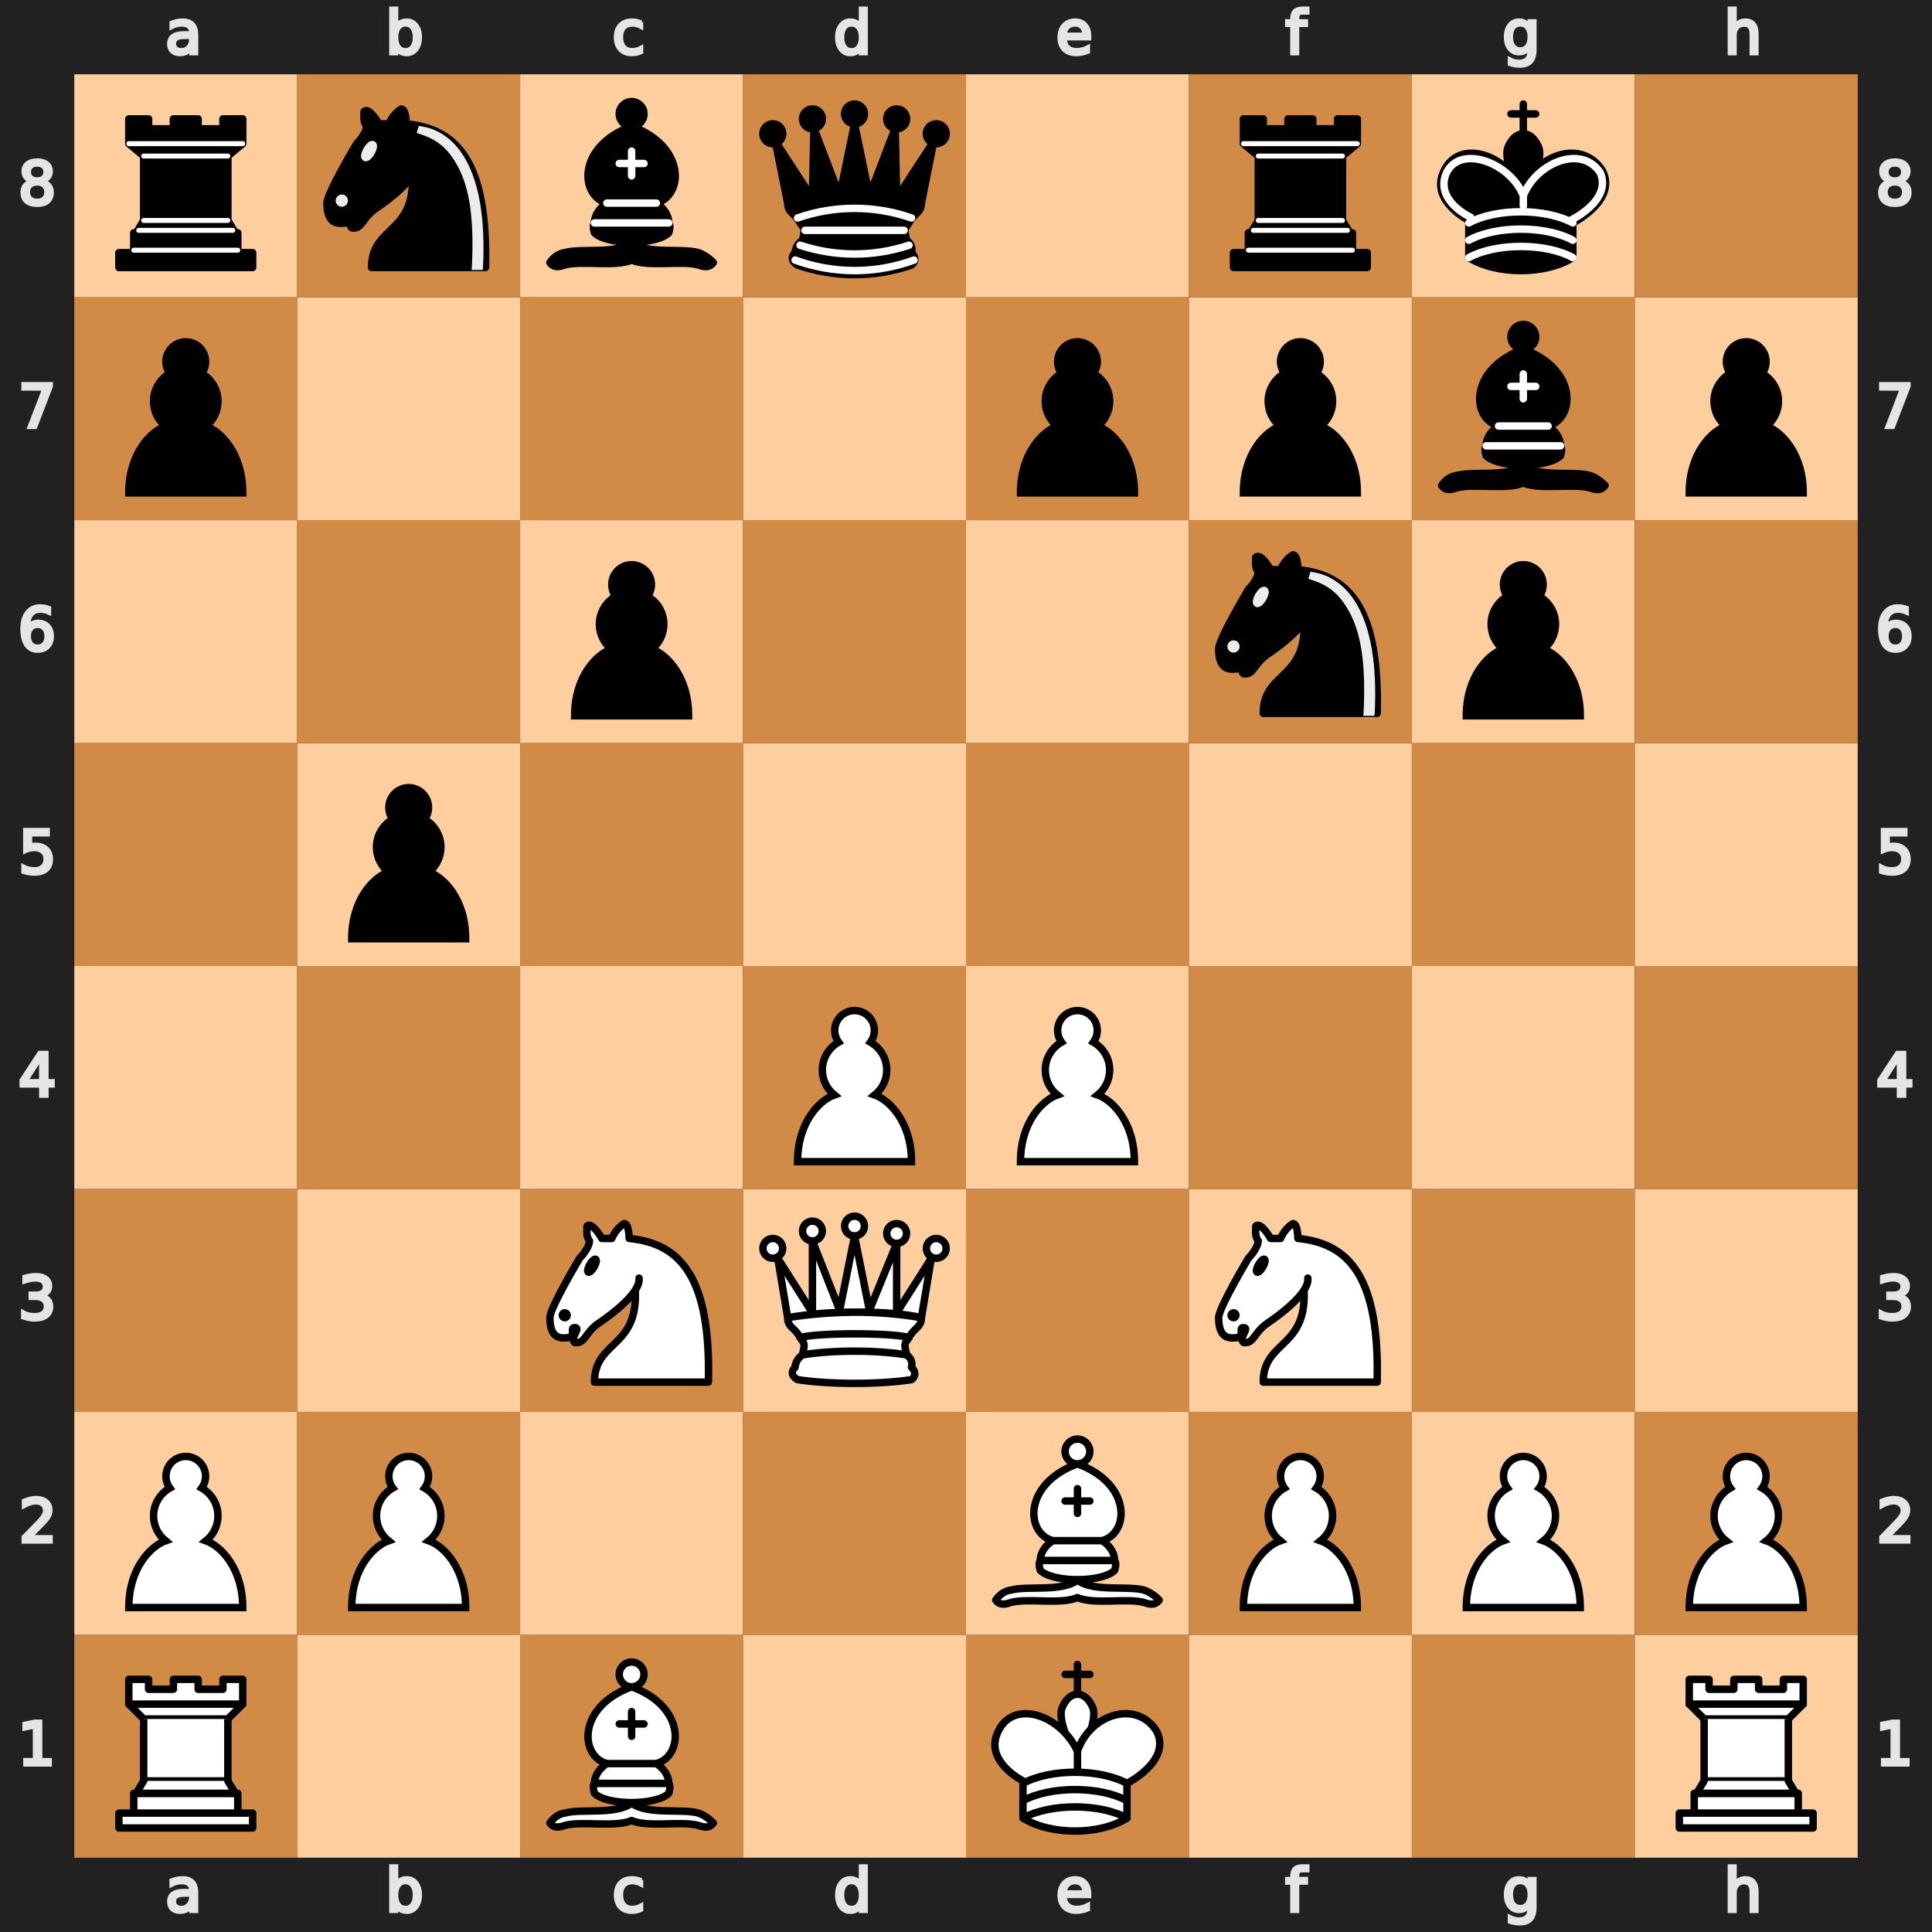
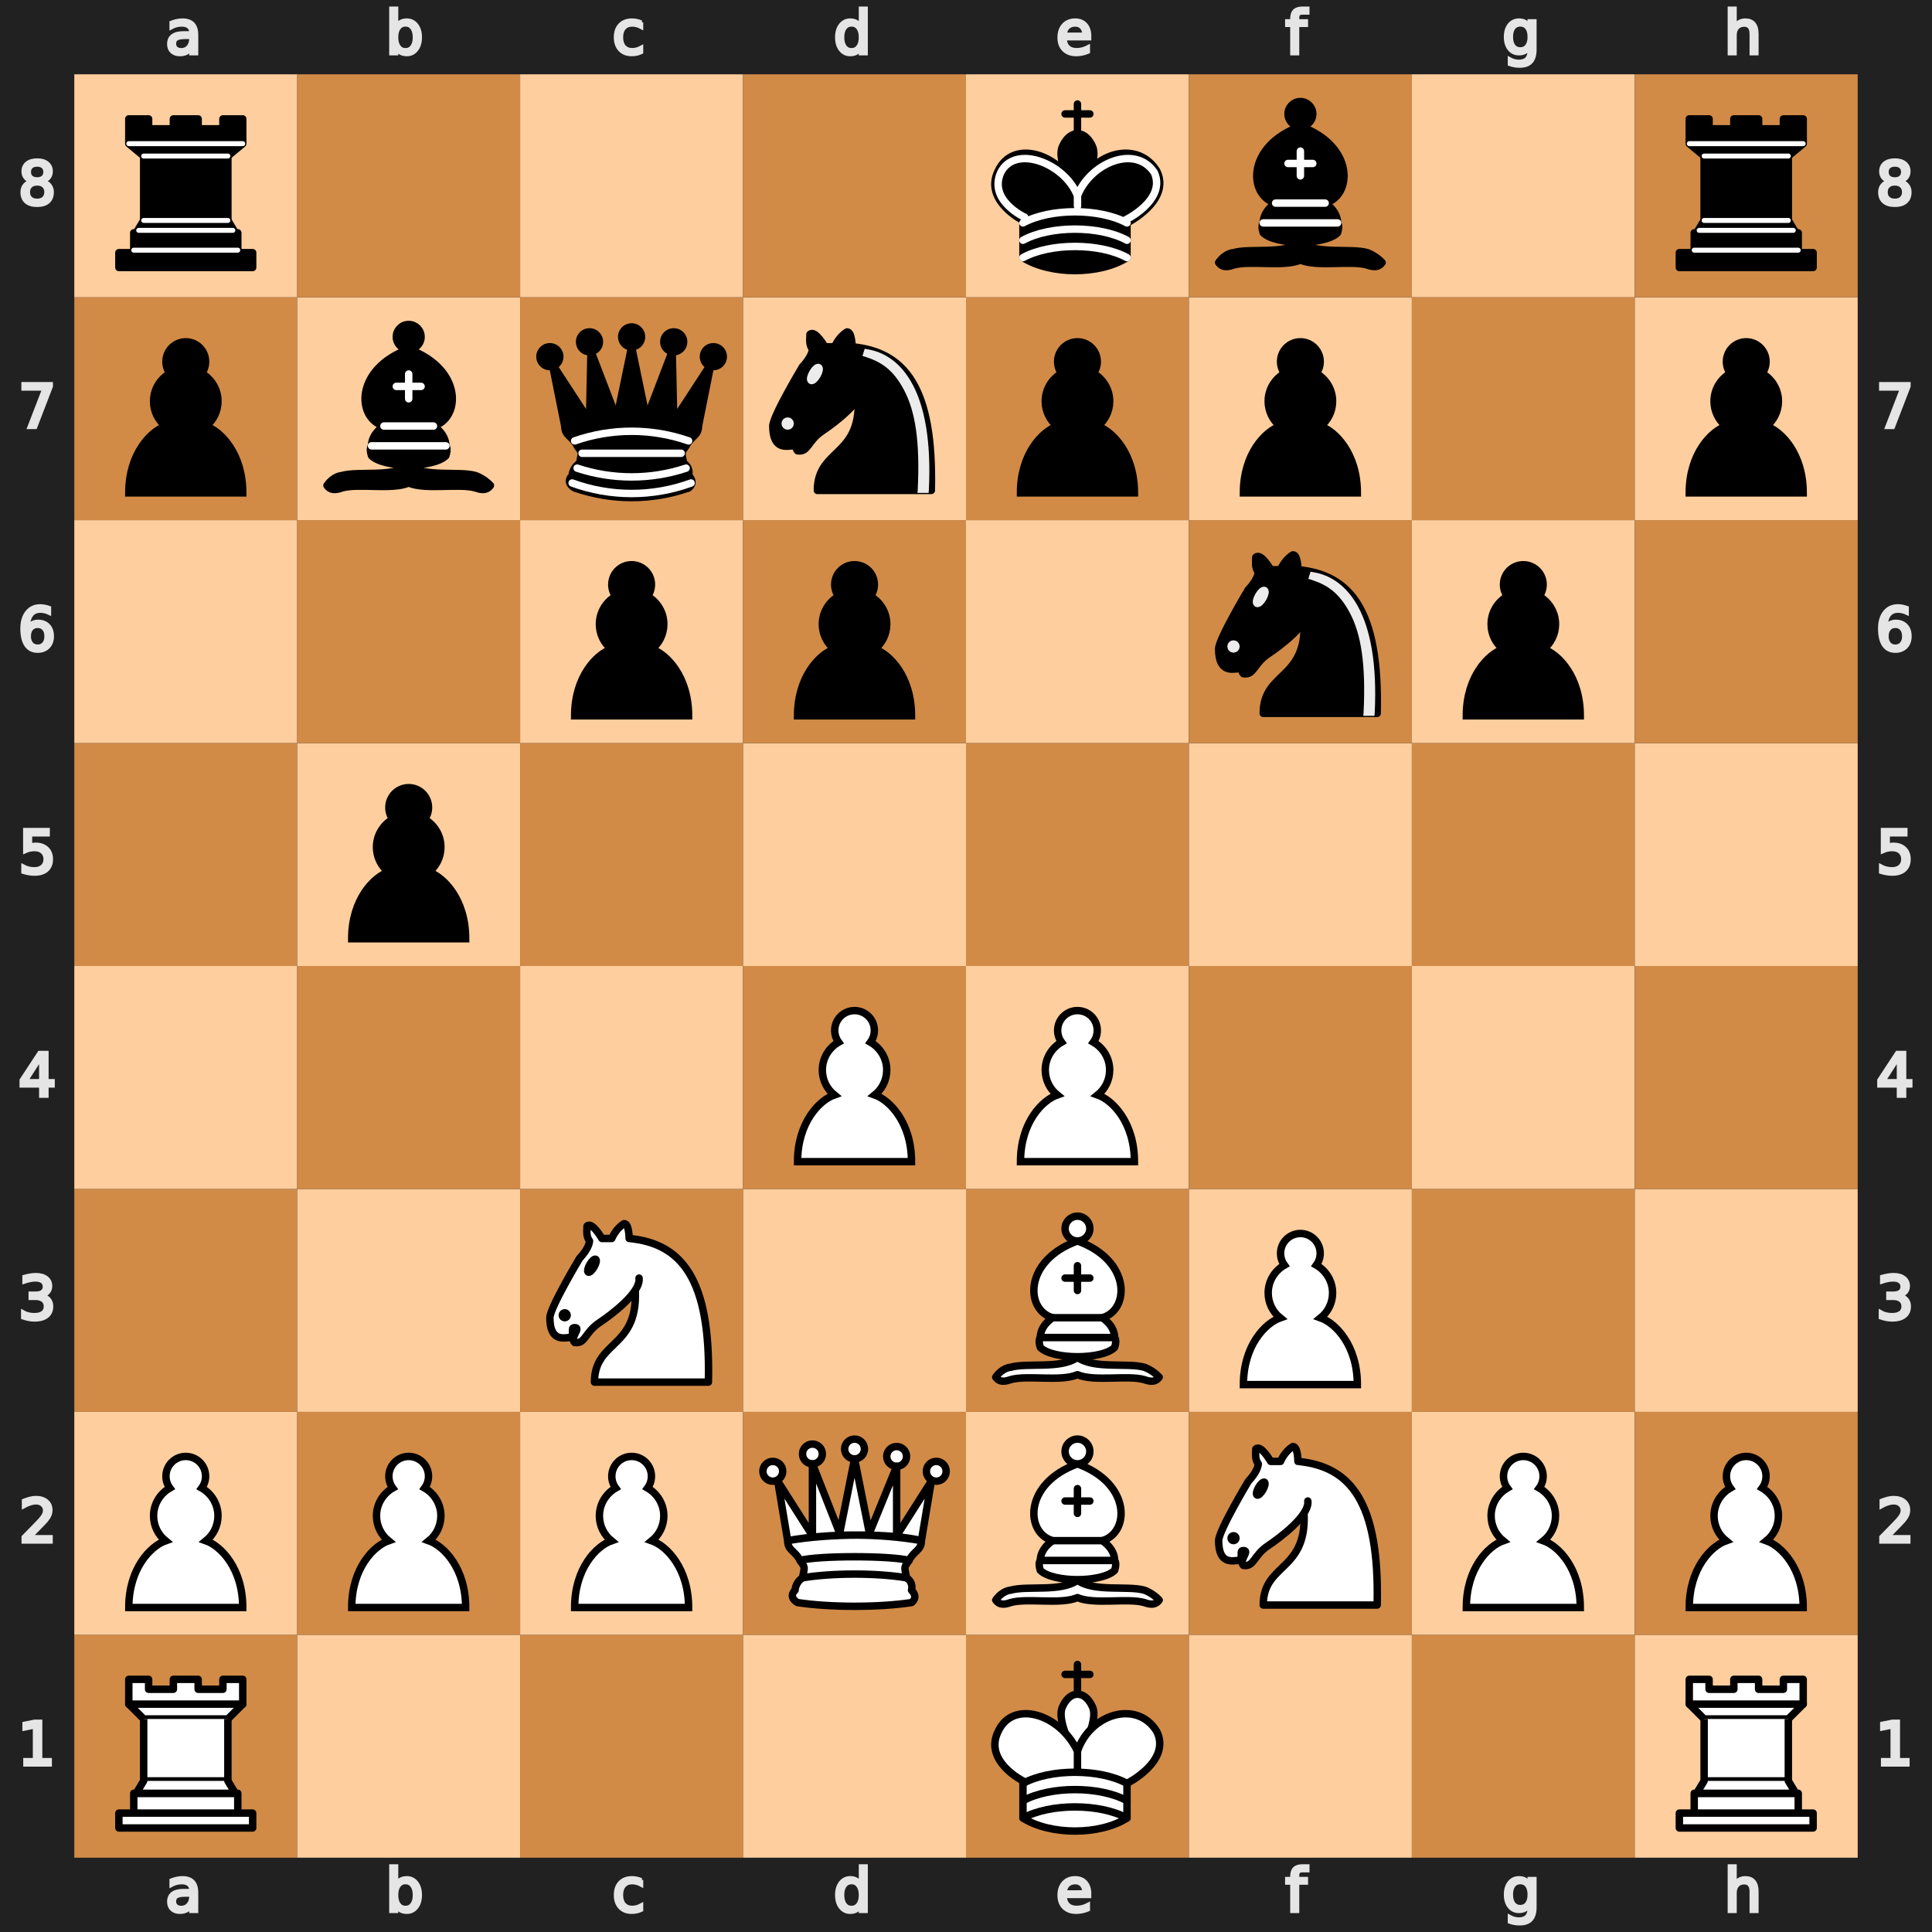
<svg xmlns="http://www.w3.org/2000/svg" xmlns:xlink="http://www.w3.org/1999/xlink" version="1.2" baseProfile="tiny" viewBox="0 0 390 390">
  <defs>
    <g id="white-pawn" class="white pawn">
      <path d="M22.5 9c-2.21 0-4 1.79-4 4 0 .89.29 1.71.78 2.38C17.33 16.5 16 18.59 16 21c0 2.03.94 3.84 2.41 5.03-3 1.06-7.41 5.55-7.41 13.47h23c0-7.92-4.41-12.41-7.41-13.47 1.47-1.19 2.41-3 2.41-5.03 0-2.41-1.33-4.5-3.28-5.62.49-.67.78-1.49.78-2.38 0-2.21-1.79-4-4-4z" fill="#fff" stroke="#000" stroke-width="1.5" stroke-linecap="round" />
    </g>
    <g id="white-knight" class="white knight" fill="none" fill-rule="evenodd" stroke="#000" stroke-width="1.5" stroke-linecap="round" stroke-linejoin="round">
      <path d="M 22,10 C 32.5,11 38.5,18 38,39 L 15,39 C 15,30 25,32.5 23,18" style="fill:#ffffff; stroke:#000000;" />
      <path d="M 24,18 C 24.38,20.91 18.45,25.37 16,27 C 13,29 13.18,31.34 11,31 C 9.958,30.06 12.41,27.96 11,28 C 10,28 11.19,29.23 10,30 C 9,30 5.997,31 6,26 C 6,24 12,14 12,14 C 12,14 13.89,12.1 14,10.5 C 13.27,9.506 13.5,8.5 13.5,7.5 C 14.5,6.5 16.5,10 16.5,10 L 18.5,10 C 18.5,10 19.28,8.008 21,7 C 22,7 22,10 22,10" style="fill:#ffffff; stroke:#000000;" />
      <path d="M 9.5 25.5 A 0.5 0.5 0 1 1 8.5,25.5 A 0.5 0.5 0 1 1 9.5 25.5 z" style="fill:#000000; stroke:#000000;" />
      <path d="M 15 15.5 A 0.5 1.5 0 1 1 14,15.5 A 0.5 1.5 0 1 1 15 15.5 z" transform="matrix(0.866,0.5,-0.5,0.866,9.693,-5.173)" style="fill:#000000; stroke:#000000;" />
    </g>
    <g id="white-bishop" class="white bishop" fill="none" fill-rule="evenodd" stroke="#000" stroke-width="1.5" stroke-linecap="round" stroke-linejoin="round">
      <g fill="#fff" stroke-linecap="butt">
        <path d="M9 36c3.39-.97 10.11.43 13.5-2 3.39 2.43 10.11 1.03 13.5 2 0 0 1.65.54 3 2-.68.97-1.65.99-3 .5-3.39-.97-10.11.46-13.5-1-3.39 1.46-10.11.03-13.5 1-1.354.49-2.323.47-3-.5 1.354-1.94 3-2 3-2zM15 32c2.5 2.5 12.5 2.5 15 0 .5-1.5 0-2 0-2 0-2.5-2.5-4-2.5-4 5.5-1.5 6-11.5-5-15.5-11 4-10.5 14-5 15.5 0 0-2.5 1.5-2.5 4 0 0-.5.5 0 2zM25 8a2.5 2.5 0 1 1-5 0 2.5 2.5 0 1 1 5 0z" />
      </g>
      <path d="M17.5 26h10M15 30h15m-7.5-14.5v5M20 18h5" stroke-linejoin="miter" />
    </g>
    <g id="white-rook" class="white rook" fill="#fff" fill-rule="evenodd" stroke="#000" stroke-width="1.5" stroke-linecap="round" stroke-linejoin="round">
      <path d="M9 39h27v-3H9v3zM12 36v-4h21v4H12zM11 14V9h4v2h5V9h5v2h5V9h4v5" stroke-linecap="butt" />
      <path d="M34 14l-3 3H14l-3-3" />
      <path d="M31 17v12.5H14V17" stroke-linecap="butt" stroke-linejoin="miter" />
      <path d="M31 29.5l1.5 2.5h-20l1.5-2.5" />
      <path d="M11 14h23" fill="none" stroke-linejoin="miter" />
    </g>
    <g id="white-queen" class="white queen" fill="#fff" fill-rule="evenodd" stroke="#000" stroke-width="1.5" stroke-linecap="round" stroke-linejoin="round">
      <path d="M8 12a2 2 0 1 1-4 0 2 2 0 1 1 4 0zM24.5 7.5a2 2 0 1 1-4 0 2 2 0 1 1 4 0zM41 12a2 2 0 1 1-4 0 2 2 0 1 1 4 0zM16 8.5a2 2 0 1 1-4 0 2 2 0 1 1 4 0zM33 9a2 2 0 1 1-4 0 2 2 0 1 1 4 0z" />
      <path d="M9 26c8.5-1.5 21-1.5 27 0l2-12-7 11V11l-5.5 13.5-3-15-3 15-5.5-14V25L7 14l2 12zM9 26c0 2 1.5 2 2.5 4 1 1.5 1 1 .5 3.5-1.5 1-1.5 2.5-1.5 2.5-1.5 1.5.5 2.5.5 2.5 6.5 1 16.5 1 23 0 0 0 1.5-1 0-2.5 0 0 .5-1.5-1-2.5-.5-2.5-.5-2 .5-3.5 1-2 2.5-2 2.5-4-8.5-1.5-18.5-1.5-27 0z" stroke-linecap="butt" />
      <path d="M11.5 30c3.5-1 18.5-1 22 0M12 33.5c6-1 15-1 21 0" fill="none" />
    </g>
    <g id="white-king" class="white king" fill="none" fill-rule="evenodd" stroke="#000" stroke-width="1.5" stroke-linecap="round" stroke-linejoin="round">
      <path d="M22.5 11.63V6M20 8h5" stroke-linejoin="miter" />
      <path d="M22.5 25s4.5-7.5 3-10.5c0 0-1-2.5-3-2.5s-3 2.5-3 2.5c-1.5 3 3 10.5 3 10.5" fill="#fff" stroke-linecap="butt" stroke-linejoin="miter" />
      <path d="M11.5 37c5.5 3.5 15.5 3.5 21 0v-7s9-4.5 6-10.5c-4-6.5-13.5-3.5-16 4V27v-3.5c-3.5-7.5-13-10.5-16-4-3 6 5 10 5 10V37z" fill="#fff" />
      <path d="M11.5 30c5.5-3 15.5-3 21 0m-21 3.5c5.5-3 15.5-3 21 0m-21 3.5c5.5-3 15.5-3 21 0" />
    </g>
    <g id="black-pawn" class="black pawn">
      <path d="M22.5 9c-2.21 0-4 1.79-4 4 0 .89.29 1.71.78 2.38C17.33 16.5 16 18.59 16 21c0 2.03.94 3.84 2.41 5.03-3 1.06-7.41 5.55-7.41 13.47h23c0-7.92-4.41-12.41-7.41-13.47 1.47-1.19 2.41-3 2.41-5.03 0-2.41-1.33-4.5-3.28-5.62.49-.67.78-1.49.78-2.38 0-2.21-1.79-4-4-4z" fill="#000" stroke="#000" stroke-width="1.5" stroke-linecap="round" />
    </g>
    <g id="black-knight" class="black knight" fill="none" fill-rule="evenodd" stroke="#000" stroke-width="1.5" stroke-linecap="round" stroke-linejoin="round">
      <path d="M 22,10 C 32.5,11 38.5,18 38,39 L 15,39 C 15,30 25,32.5 23,18" style="fill:#000000; stroke:#000000;" />
      <path d="M 24,18 C 24.38,20.91 18.45,25.37 16,27 C 13,29 13.18,31.34 11,31 C 9.958,30.06 12.41,27.96 11,28 C 10,28 11.19,29.23 10,30 C 9,30 5.997,31 6,26 C 6,24 12,14 12,14 C 12,14 13.89,12.1 14,10.5 C 13.27,9.506 13.5,8.5 13.5,7.5 C 14.5,6.5 16.5,10 16.5,10 L 18.5,10 C 18.5,10 19.28,8.008 21,7 C 22,7 22,10 22,10" style="fill:#000000; stroke:#000000;" />
      <path d="M 9.5 25.5 A 0.5 0.5 0 1 1 8.5,25.5 A 0.5 0.5 0 1 1 9.5 25.5 z" style="fill:#ececec; stroke:#ececec;" />
      <path d="M 15 15.5 A 0.5 1.5 0 1 1 14,15.5 A 0.5 1.5 0 1 1 15 15.5 z" transform="matrix(0.866,0.5,-0.5,0.866,9.693,-5.173)" style="fill:#ececec; stroke:#ececec;" />
      <path d="M 24.55,10.4 L 24.1,11.85 L 24.6,12 C 27.75,13 30.25,14.49 32.5,18.75 C 34.75,23.01 35.75,29.06 35.25,39 L 35.2,39.5 L 37.45,39.5 L 37.5,39 C 38,28.94 36.62,22.15 34.25,17.66 C 31.88,13.17 28.46,11.02 25.06,10.5 L 24.55,10.4 z " style="fill:#ececec; stroke:none;" />
    </g>
    <g id="black-bishop" class="black bishop" fill="none" fill-rule="evenodd" stroke="#000" stroke-width="1.5" stroke-linecap="round" stroke-linejoin="round">
      <path d="M9 36c3.39-.97 10.11.43 13.5-2 3.39 2.43 10.11 1.03 13.5 2 0 0 1.65.54 3 2-.68.97-1.65.99-3 .5-3.39-.97-10.11.46-13.5-1-3.39 1.46-10.11.03-13.5 1-1.354.49-2.323.47-3-.5 1.354-1.94 3-2 3-2zm6-4c2.5 2.5 12.5 2.5 15 0 .5-1.5 0-2 0-2 0-2.5-2.5-4-2.5-4 5.5-1.5 6-11.5-5-15.5-11 4-10.5 14-5 15.5 0 0-2.5 1.5-2.5 4 0 0-.5.5 0 2zM25 8a2.5 2.5 0 1 1-5 0 2.5 2.5 0 1 1 5 0z" fill="#000" stroke-linecap="butt" />
      <path d="M17.5 26h10M15 30h15m-7.5-14.5v5M20 18h5" stroke="#fff" stroke-linejoin="miter" />
    </g>
    <g id="black-rook" class="black rook" fill="#000" fill-rule="evenodd" stroke="#000" stroke-width="1.5" stroke-linecap="round" stroke-linejoin="round">
      <path d="M9 39h27v-3H9v3zM12.5 32l1.5-2.5h17l1.5 2.5h-20zM12 36v-4h21v4H12z" stroke-linecap="butt" />
      <path d="M14 29.5v-13h17v13H14z" stroke-linecap="butt" stroke-linejoin="miter" />
      <path d="M14 16.5L11 14h23l-3 2.5H14zM11 14V9h4v2h5V9h5v2h5V9h4v5H11z" stroke-linecap="butt" />
      <path d="M12 35.5h21M13 31.5h19M14 29.5h17M14 16.5h17M11 14h23" fill="none" stroke="#fff" stroke-width="1" stroke-linejoin="miter" />
    </g>
    <g id="black-queen" class="black queen" fill="#000" fill-rule="evenodd" stroke="#000" stroke-width="1.5" stroke-linecap="round" stroke-linejoin="round">
      <g fill="#000" stroke="none">
        <circle cx="6" cy="12" r="2.75" />
        <circle cx="14" cy="9" r="2.75" />
        <circle cx="22.5" cy="8" r="2.75" />
        <circle cx="31" cy="9" r="2.75" />
        <circle cx="39" cy="12" r="2.75" />
      </g>
      <path d="M9 26c8.5-1.5 21-1.5 27 0l2.5-12.5L31 25l-.3-14.1-5.2 13.6-3-14.5-3 14.5-5.2-13.6L14 25 6.5 13.5 9 26zM9 26c0 2 1.5 2 2.5 4 1 1.5 1 1 .5 3.5-1.5 1-1.5 2.5-1.5 2.5-1.5 1.5.5 2.5.5 2.5 6.5 1 16.5 1 23 0 0 0 1.5-1 0-2.5 0 0 .5-1.5-1-2.5-.5-2.5-.5-2 .5-3.5 1-2 2.5-2 2.5-4-8.5-1.5-18.5-1.5-27 0z" stroke-linecap="butt" />
      <path d="M11 38.5a35 35 1 0 0 23 0" fill="none" stroke-linecap="butt" />
      <path d="M11 29a35 35 1 0 1 23 0M12.5 31.5h20M11.5 34.5a35 35 1 0 0 22 0M10.5 37.5a35 35 1 0 0 24 0" fill="none" stroke="#fff" />
    </g>
    <g id="black-king" class="black king" fill="none" fill-rule="evenodd" stroke="#000" stroke-width="1.5" stroke-linecap="round" stroke-linejoin="round">
      <path d="M22.5 11.63V6" stroke-linejoin="miter" />
      <path d="M22.5 25s4.5-7.5 3-10.5c0 0-1-2.5-3-2.5s-3 2.5-3 2.5c-1.5 3 3 10.5 3 10.5" fill="#000" stroke-linecap="butt" stroke-linejoin="miter" />
      <path d="M11.5 37c5.5 3.5 15.5 3.5 21 0v-7s9-4.5 6-10.5c-4-6.5-13.5-3.5-16 4V27v-3.5c-3.5-7.5-13-10.5-16-4-3 6 5 10 5 10V37z" fill="#000" />
      <path d="M20 8h5" stroke-linejoin="miter" />
      <path d="M32 29.5s8.5-4 6.03-9.65C34.15 14 25 18 22.5 24.5l.01 2.1-.01-2.1C20 18 9.906 14 6.997 19.85c-2.497 5.65 4.853 9 4.853 9M11.5 30c5.5-3 15.5-3 21 0m-21 3.5c5.5-3 15.5-3 21 0m-21 3.5c5.5-3 15.5-3 21 0" stroke="#fff" />
    </g>
  </defs>
  <rect x="0" y="0" width="390" height="390" fill="#212121" />
  <g transform="translate(20, 0) scale(0.75, 0.75)" fill="#e5e5e5" stroke="#e5e5e5">
    <path d="M23.328 10.016q-1.742 0-2.414.398-.672.398-.672 1.36 0 .765.5 1.218.508.445 1.375.445 1.196 0 1.914-.843.727-.852.727-2.258v-.32zm2.867-.594v4.992h-1.437v-1.328q-.492.797-1.227 1.18-.734.375-1.797.375-1.343 0-2.14-.75-.79-.758-.79-2.024 0-1.476.985-2.226.992-.75 2.953-.75h2.016V8.75q0-.992-.656-1.531-.649-.547-1.829-.547-.75 0-1.46.18-.711.18-1.368.539V6.062q.79-.304 1.532-.453.742-.156 1.445-.156 1.898 0 2.836.984.937.985.937 2.985z" />
  </g>
  <g transform="translate(20, 375) scale(0.75, 0.75)" fill="#e5e5e5" stroke="#e5e5e5">
    <path d="M23.328 10.016q-1.742 0-2.414.398-.672.398-.672 1.36 0 .765.5 1.218.508.445 1.375.445 1.196 0 1.914-.843.727-.852.727-2.258v-.32zm2.867-.594v4.992h-1.437v-1.328q-.492.797-1.227 1.18-.734.375-1.797.375-1.343 0-2.14-.75-.79-.758-.79-2.024 0-1.476.985-2.226.992-.75 2.953-.75h2.016V8.75q0-.992-.656-1.531-.649-.547-1.829-.547-.75 0-1.46.18-.711.18-1.368.539V6.062q.79-.304 1.532-.453.742-.156 1.445-.156 1.898 0 2.836.984.937.985.937 2.985z" />
  </g>
  <g transform="translate(65, 0) scale(0.75, 0.75)" fill="#e5e5e5" stroke="#e5e5e5">
    <path d="M24.922 10.047q0-1.586-.656-2.485-.649-.906-1.79-.906-1.14 0-1.796.906-.649.899-.649 2.485 0 1.586.649 2.492.656.898 1.797.898 1.14 0 1.789-.898.656-.906.656-2.492zm-4.89-3.055q.452-.781 1.14-1.156.695-.383 1.656-.383 1.594 0 2.586 1.266 1 1.265 1 3.328 0 2.062-1 3.328-.992 1.266-2.586 1.266-.96 0-1.656-.375-.688-.383-1.14-1.164v1.312h-1.446V2.258h1.445z" />
  </g>
  <g transform="translate(65, 375) scale(0.75, 0.75)" fill="#e5e5e5" stroke="#e5e5e5">
    <path d="M24.922 10.047q0-1.586-.656-2.485-.649-.906-1.79-.906-1.14 0-1.796.906-.649.899-.649 2.485 0 1.586.649 2.492.656.898 1.797.898 1.14 0 1.789-.898.656-.906.656-2.492zm-4.89-3.055q.452-.781 1.14-1.156.695-.383 1.656-.383 1.594 0 2.586 1.266 1 1.265 1 3.328 0 2.062-1 3.328-.992 1.266-2.586 1.266-.96 0-1.656-.375-.688-.383-1.14-1.164v1.312h-1.446V2.258h1.445z" />
  </g>
  <g transform="translate(110, 0) scale(0.75, 0.75)" fill="#e5e5e5" stroke="#e5e5e5">
    <path d="M25.96 6v1.344q-.608-.336-1.226-.5-.609-.172-1.234-.172-1.398 0-2.172.89-.773.883-.773 2.485 0 1.601.773 2.492.774.883 2.172.883.625 0 1.234-.164.618-.172 1.227-.508v1.328q-.602.281-1.25.422-.64.14-1.367.14-1.977 0-3.14-1.242-1.165-1.242-1.165-3.351 0-2.14 1.172-3.367 1.18-1.227 3.227-1.227.664 0 1.296.14.633.134 1.227.407z" />
  </g>
  <g transform="translate(110, 375) scale(0.75, 0.75)" fill="#e5e5e5" stroke="#e5e5e5">
    <path d="M25.96 6v1.344q-.608-.336-1.226-.5-.609-.172-1.234-.172-1.398 0-2.172.89-.773.883-.773 2.485 0 1.601.773 2.492.774.883 2.172.883.625 0 1.234-.164.618-.172 1.227-.508v1.328q-.602.281-1.25.422-.64.14-1.367.14-1.977 0-3.14-1.242-1.165-1.242-1.165-3.351 0-2.14 1.172-3.367 1.18-1.227 3.227-1.227.664 0 1.296.14.633.134 1.227.407z" />
  </g>
  <g transform="translate(155, 0) scale(0.75, 0.75)" fill="#e5e5e5" stroke="#e5e5e5">
    <path d="M24.973 6.992V2.258h1.437v12.156h-1.437v-1.312q-.453.78-1.149 1.164-.687.375-1.656.375-1.586 0-2.586-1.266-.992-1.266-.992-3.328 0-2.063.992-3.328 1-1.266 2.586-1.266.969 0 1.656.383.696.375 1.149 1.156zm-4.899 3.055q0 1.586.649 2.492.656.898 1.797.898 1.14 0 1.796-.898.657-.906.657-2.492 0-1.586-.657-2.485-.656-.906-1.796-.906-1.141 0-1.797.906-.649.899-.649 2.485z" />
  </g>
  <g transform="translate(155, 375) scale(0.75, 0.75)" fill="#e5e5e5" stroke="#e5e5e5">
    <path d="M24.973 6.992V2.258h1.437v12.156h-1.437v-1.312q-.453.78-1.149 1.164-.687.375-1.656.375-1.586 0-2.586-1.266-.992-1.266-.992-3.328 0-2.063.992-3.328 1-1.266 2.586-1.266.969 0 1.656.383.696.375 1.149 1.156zm-4.899 3.055q0 1.586.649 2.492.656.898 1.797.898 1.14 0 1.796-.898.657-.906.657-2.492 0-1.586-.657-2.485-.656-.906-1.796-.906-1.141 0-1.797.906-.649.899-.649 2.485z" />
  </g>
  <g transform="translate(200, 0) scale(0.75, 0.75)" fill="#e5e5e5" stroke="#e5e5e5">
    <path d="M26.555 9.68v.703h-6.61q.094 1.484.89 2.265.806.774 2.235.774.828 0 1.602-.203.781-.203 1.547-.61v1.36q-.774.328-1.586.5-.813.172-1.649.172-2.093 0-3.32-1.22-1.219-1.218-1.219-3.296 0-2.148 1.157-3.406 1.164-1.266 3.132-1.266 1.766 0 2.79 1.14 1.03 1.134 1.03 3.087zm-1.438-.422q-.015-1.18-.664-1.883-.64-.703-1.703-.703-1.203 0-1.93.68-.718.68-.828 1.914z" />
  </g>
  <g transform="translate(200, 375) scale(0.75, 0.75)" fill="#e5e5e5" stroke="#e5e5e5">
    <path d="M26.555 9.68v.703h-6.61q.094 1.484.89 2.265.806.774 2.235.774.828 0 1.602-.203.781-.203 1.547-.61v1.36q-.774.328-1.586.5-.813.172-1.649.172-2.093 0-3.32-1.22-1.219-1.218-1.219-3.296 0-2.148 1.157-3.406 1.164-1.266 3.132-1.266 1.766 0 2.79 1.14 1.03 1.134 1.03 3.087zm-1.438-.422q-.015-1.18-.664-1.883-.64-.703-1.703-.703-1.203 0-1.93.68-.718.68-.828 1.914z" />
  </g>
  <g transform="translate(245, 0) scale(0.75, 0.75)" fill="#e5e5e5" stroke="#e5e5e5">
    <path d="M25.285 2.258v1.195H23.91q-.773 0-1.078.313-.297.312-.297 1.125v.773h2.367v1.117h-2.367v7.633H21.09V6.781h-1.375V5.664h1.375v-.61q0-1.46.68-2.124.68-.672 2.156-.672z" />
  </g>
  <g transform="translate(245, 375) scale(0.75, 0.75)" fill="#e5e5e5" stroke="#e5e5e5">
    <path d="M25.285 2.258v1.195H23.91q-.773 0-1.078.313-.297.312-.297 1.125v.773h2.367v1.117h-2.367v7.633H21.09V6.781h-1.375V5.664h1.375v-.61q0-1.46.68-2.124.68-.672 2.156-.672z" />
  </g>
  <g transform="translate(290, 0) scale(0.75, 0.75)" fill="#e5e5e5" stroke="#e5e5e5">
    <path d="M24.973 9.937q0-1.562-.649-2.421-.64-.86-1.804-.86-1.157 0-1.805.86-.64.859-.64 2.421 0 1.555.64 2.415.648.859 1.805.859 1.164 0 1.804-.86.649-.859.649-2.414zm1.437 3.391q0 2.234-.992 3.32-.992 1.094-3.04 1.094-.757 0-1.429-.117-.672-.11-1.304-.344v-1.398q.632.344 1.25.508.617.164 1.257.164 1.414 0 2.118-.743.703-.734.703-2.226v-.711q-.446.773-1.141 1.156-.695.383-1.664.383-1.61 0-2.594-1.227-.984-1.226-.984-3.25 0-2.03.984-3.257.985-1.227 2.594-1.227.969 0 1.664.383t1.14 1.156V5.664h1.438z" />
  </g>
  <g transform="translate(290, 375) scale(0.75, 0.75)" fill="#e5e5e5" stroke="#e5e5e5">
    <path d="M24.973 9.937q0-1.562-.649-2.421-.64-.86-1.804-.86-1.157 0-1.805.86-.64.859-.64 2.421 0 1.555.64 2.415.648.859 1.805.859 1.164 0 1.804-.86.649-.859.649-2.414zm1.437 3.391q0 2.234-.992 3.32-.992 1.094-3.04 1.094-.757 0-1.429-.117-.672-.11-1.304-.344v-1.398q.632.344 1.25.508.617.164 1.257.164 1.414 0 2.118-.743.703-.734.703-2.226v-.711q-.446.773-1.141 1.156-.695.383-1.664.383-1.61 0-2.594-1.227-.984-1.226-.984-3.25 0-2.03.984-3.257.985-1.227 2.594-1.227.969 0 1.664.383t1.14 1.156V5.664h1.438z" />
  </g>
  <g transform="translate(335, 0) scale(0.75, 0.75)" fill="#e5e5e5" stroke="#e5e5e5">
    <path d="M26.164 9.133v5.281h-1.437V9.18q0-1.243-.485-1.86-.484-.617-1.453-.617-1.164 0-1.836.742-.672.742-.672 2.024v4.945h-1.445V2.258h1.445v4.765q.516-.789 1.211-1.18.703-.39 1.617-.39 1.508 0 2.282.938.773.93.773 2.742z" />
  </g>
  <g transform="translate(335, 375) scale(0.75, 0.75)" fill="#e5e5e5" stroke="#e5e5e5">
    <path d="M26.164 9.133v5.281h-1.437V9.18q0-1.243-.485-1.86-.484-.617-1.453-.617-1.164 0-1.836.742-.672.742-.672 2.024v4.945h-1.445V2.258h1.445v4.765q.516-.789 1.211-1.18.703-.39 1.617-.39 1.508 0 2.282.938.773.93.773 2.742z" />
  </g>
  <g transform="translate(0, 335) scale(0.75, 0.75)" fill="#e5e5e5" stroke="#e5e5e5">
    <path d="M6.754 26.996h2.578v-8.898l-2.805.562v-1.437l2.79-.563h1.578v10.336h2.578v1.328h-6.72z" />
  </g>
  <g transform="translate(375, 335) scale(0.75, 0.75)" fill="#e5e5e5" stroke="#e5e5e5">
    <path d="M6.754 26.996h2.578v-8.898l-2.805.562v-1.437l2.79-.563h1.578v10.336h2.578v1.328h-6.72z" />
  </g>
  <g transform="translate(0, 290) scale(0.75, 0.75)" fill="#e5e5e5" stroke="#e5e5e5">
    <path d="M8.195 26.996h5.508v1.328H6.297v-1.328q.898-.93 2.445-2.492 1.555-1.57 1.953-2.024.758-.851 1.055-1.437.305-.594.305-1.164 0-.93-.657-1.516-.648-.586-1.695-.586-.742 0-1.57.258-.82.258-1.758.781v-1.593q.953-.383 1.781-.578.828-.196 1.516-.196 1.812 0 2.89.906 1.079.907 1.079 2.422 0 .72-.274 1.368-.265.64-.976 1.515-.196.227-1.243 1.313-1.046 1.078-2.953 3.023z" />
  </g>
  <g transform="translate(375, 290) scale(0.75, 0.75)" fill="#e5e5e5" stroke="#e5e5e5">
    <path d="M8.195 26.996h5.508v1.328H6.297v-1.328q.898-.93 2.445-2.492 1.555-1.57 1.953-2.024.758-.851 1.055-1.437.305-.594.305-1.164 0-.93-.657-1.516-.648-.586-1.695-.586-.742 0-1.57.258-.82.258-1.758.781v-1.593q.953-.383 1.781-.578.828-.196 1.516-.196 1.812 0 2.89.906 1.079.907 1.079 2.422 0 .72-.274 1.368-.265.64-.976 1.515-.196.227-1.243 1.313-1.046 1.078-2.953 3.023z" />
  </g>
  <g transform="translate(0, 245) scale(0.75, 0.75)" fill="#e5e5e5" stroke="#e5e5e5">
    <path d="M11.434 22.035q1.132.242 1.765 1.008.64.766.64 1.89 0 1.727-1.187 2.672-1.187.946-3.375.946-.734 0-1.515-.149-.774-.14-1.602-.43V26.45q.656.383 1.438.578.78.196 1.632.196 1.485 0 2.258-.586.782-.586.782-1.703 0-1.032-.727-1.61-.719-.586-2.008-.586h-1.36v-1.297h1.423q1.164 0 1.78-.46.618-.47.618-1.344 0-.899-.64-1.375-.633-.485-1.82-.485-.65 0-1.391.141-.743.14-1.633.437V16.95q.898-.25 1.68-.375.788-.125 1.484-.125 1.797 0 2.844.82 1.046.813 1.046 2.204 0 .968-.554 1.64-.555.664-1.578.922z" />
  </g>
  <g transform="translate(375, 245) scale(0.75, 0.75)" fill="#e5e5e5" stroke="#e5e5e5">
    <path d="M11.434 22.035q1.132.242 1.765 1.008.64.766.64 1.89 0 1.727-1.187 2.672-1.187.946-3.375.946-.734 0-1.515-.149-.774-.14-1.602-.43V26.45q.656.383 1.438.578.78.196 1.632.196 1.485 0 2.258-.586.782-.586.782-1.703 0-1.032-.727-1.61-.719-.586-2.008-.586h-1.36v-1.297h1.423q1.164 0 1.78-.46.618-.47.618-1.344 0-.899-.64-1.375-.633-.485-1.82-.485-.65 0-1.391.141-.743.14-1.633.437V16.95q.898-.25 1.68-.375.788-.125 1.484-.125 1.797 0 2.844.82 1.046.813 1.046 2.204 0 .968-.554 1.64-.555.664-1.578.922z" />
  </g>
  <g transform="translate(0, 200) scale(0.75, 0.75)" fill="#e5e5e5" stroke="#e5e5e5">
    <path d="M11.016 18.035L7.03 24.262h3.985zm-.414-1.375h1.984v7.602h1.664v1.312h-1.664v2.75h-1.57v-2.75H5.75v-1.523z" />
  </g>
  <g transform="translate(375, 200) scale(0.75, 0.75)" fill="#e5e5e5" stroke="#e5e5e5">
    <path d="M11.016 18.035L7.03 24.262h3.985zm-.414-1.375h1.984v7.602h1.664v1.312h-1.664v2.75h-1.57v-2.75H5.75v-1.523z" />
  </g>
  <g transform="translate(0, 155) scale(0.75, 0.75)" fill="#e5e5e5" stroke="#e5e5e5">
    <path d="M6.719 16.66h6.195v1.328h-4.75v2.86q.344-.118.688-.172.343-.063.687-.063 1.953 0 3.094 1.07 1.14 1.07 1.14 2.899 0 1.883-1.171 2.93-1.172 1.039-3.305 1.039-.735 0-1.5-.125-.758-.125-1.57-.375v-1.586q.703.383 1.453.57.75.188 1.586.188 1.351 0 2.14-.711.79-.711.79-1.93 0-1.219-.79-1.93-.789-.71-2.14-.71-.633 0-1.266.14-.625.14-1.281.438z" />
  </g>
  <g transform="translate(375, 155) scale(0.75, 0.75)" fill="#e5e5e5" stroke="#e5e5e5">
    <path d="M6.719 16.66h6.195v1.328h-4.75v2.86q.344-.118.688-.172.343-.063.687-.063 1.953 0 3.094 1.07 1.14 1.07 1.14 2.899 0 1.883-1.171 2.93-1.172 1.039-3.305 1.039-.735 0-1.5-.125-.758-.125-1.57-.375v-1.586q.703.383 1.453.57.75.188 1.586.188 1.351 0 2.14-.711.79-.711.79-1.93 0-1.219-.79-1.93-.789-.71-2.14-.71-.633 0-1.266.14-.625.14-1.281.438z" />
  </g>
  <g transform="translate(0, 110) scale(0.75, 0.75)" fill="#e5e5e5" stroke="#e5e5e5">
    <path d="M10.137 21.863q-1.063 0-1.688.727-.617.726-.617 1.992 0 1.258.617 1.992.625.727 1.688.727 1.062 0 1.68-.727.624-.734.624-1.992 0-1.266-.625-1.992-.617-.727-1.68-.727zm3.133-4.945v1.437q-.594-.28-1.204-.43-.601-.148-1.195-.148-1.562 0-2.39 1.055-.82 1.055-.938 3.188.46-.68 1.156-1.04.696-.367 1.531-.367 1.758 0 2.774 1.07 1.023 1.063 1.023 2.899 0 1.797-1.062 2.883-1.063 1.086-2.828 1.086-2.024 0-3.094-1.547-1.07-1.555-1.07-4.5 0-2.766 1.312-4.406 1.313-1.649 3.524-1.649.593 0 1.195.117.61.118 1.266.352z" />
  </g>
  <g transform="translate(375, 110) scale(0.75, 0.75)" fill="#e5e5e5" stroke="#e5e5e5">
    <path d="M10.137 21.863q-1.063 0-1.688.727-.617.726-.617 1.992 0 1.258.617 1.992.625.727 1.688.727 1.062 0 1.68-.727.624-.734.624-1.992 0-1.266-.625-1.992-.617-.727-1.68-.727zm3.133-4.945v1.437q-.594-.28-1.204-.43-.601-.148-1.195-.148-1.562 0-2.39 1.055-.82 1.055-.938 3.188.46-.68 1.156-1.04.696-.367 1.531-.367 1.758 0 2.774 1.07 1.023 1.063 1.023 2.899 0 1.797-1.062 2.883-1.063 1.086-2.828 1.086-2.024 0-3.094-1.547-1.07-1.555-1.07-4.5 0-2.766 1.312-4.406 1.313-1.649 3.524-1.649.593 0 1.195.117.61.118 1.266.352z" />
  </g>
  <g transform="translate(0, 65) scale(0.75, 0.75)" fill="#e5e5e5" stroke="#e5e5e5">
    <path d="M6.25 16.66h7.5v.672L9.516 28.324H7.867l3.985-10.336H6.25z" />
  </g>
  <g transform="translate(375, 65) scale(0.75, 0.75)" fill="#e5e5e5" stroke="#e5e5e5">
    <path d="M6.25 16.66h7.5v.672L9.516 28.324H7.867l3.985-10.336H6.25z" />
  </g>
  <g transform="translate(0, 20) scale(0.75, 0.75)" fill="#e5e5e5" stroke="#e5e5e5">
    <path d="M10 22.785q-1.125 0-1.773.602-.641.601-.641 1.656t.64 1.656q.649.602 1.774.602t1.773-.602q.649-.61.649-1.656 0-1.055-.649-1.656-.64-.602-1.773-.602zm-1.578-.672q-1.016-.25-1.586-.945-.563-.695-.563-1.695 0-1.399.993-2.211 1-.813 2.734-.813 1.742 0 2.734.813.993.812.993 2.21 0 1-.57 1.696-.563.695-1.571.945 1.14.266 1.773 1.04.641.773.641 1.89 0 1.695-1.04 2.602-1.03.906-2.96.906t-2.969-.906Q6 26.738 6 25.043q0-1.117.64-1.89.641-.774 1.782-1.04zm-.578-2.492q0 .906.562 1.414.57.508 1.594.508 1.016 0 1.586-.508.578-.508.578-1.414 0-.906-.578-1.414-.57-.508-1.586-.508-1.023 0-1.594.508-.562.508-.562 1.414z" />
  </g>
  <g transform="translate(375, 20) scale(0.75, 0.75)" fill="#e5e5e5" stroke="#e5e5e5">
    <path d="M10 22.785q-1.125 0-1.773.602-.641.601-.641 1.656t.64 1.656q.649.602 1.774.602t1.773-.602q.649-.61.649-1.656 0-1.055-.649-1.656-.64-.602-1.773-.602zm-1.578-.672q-1.016-.25-1.586-.945-.563-.695-.563-1.695 0-1.399.993-2.211 1-.813 2.734-.813 1.742 0 2.734.813.993.812.993 2.21 0 1-.57 1.696-.563.695-1.571.945 1.14.266 1.773 1.04.641.773.641 1.89 0 1.695-1.04 2.602-1.03.906-2.96.906t-2.969-.906Q6 26.738 6 25.043q0-1.117.64-1.89.641-.774 1.782-1.04zm-.578-2.492q0 .906.562 1.414.57.508 1.594.508 1.016 0 1.586-.508.578-.508.578-1.414 0-.906-.578-1.414-.57-.508-1.586-.508-1.023 0-1.594.508-.562.508-.562 1.414z" />
  </g>
  <rect x="15" y="330" width="45" height="45" class="square dark a1" stroke="none" fill="#d18b47" />
  <rect x="60" y="330" width="45" height="45" class="square light b1" stroke="none" fill="#ffce9e" />
  <rect x="105" y="330" width="45" height="45" class="square dark c1" stroke="none" fill="#d18b47" />
  <rect x="150" y="330" width="45" height="45" class="square light d1" stroke="none" fill="#ffce9e" />
  <rect x="195" y="330" width="45" height="45" class="square dark e1" stroke="none" fill="#d18b47" />
  <rect x="240" y="330" width="45" height="45" class="square light f1" stroke="none" fill="#ffce9e" />
  <rect x="285" y="330" width="45" height="45" class="square dark g1" stroke="none" fill="#d18b47" />
  <rect x="330" y="330" width="45" height="45" class="square light h1" stroke="none" fill="#ffce9e" />
  <rect x="15" y="285" width="45" height="45" class="square light a2" stroke="none" fill="#ffce9e" />
  <rect x="60" y="285" width="45" height="45" class="square dark b2" stroke="none" fill="#d18b47" />
  <rect x="105" y="285" width="45" height="45" class="square light c2" stroke="none" fill="#ffce9e" />
  <rect x="150" y="285" width="45" height="45" class="square dark d2" stroke="none" fill="#d18b47" />
  <rect x="195" y="285" width="45" height="45" class="square light e2" stroke="none" fill="#ffce9e" />
  <rect x="240" y="285" width="45" height="45" class="square dark f2" stroke="none" fill="#d18b47" />
  <rect x="285" y="285" width="45" height="45" class="square light g2" stroke="none" fill="#ffce9e" />
  <rect x="330" y="285" width="45" height="45" class="square dark h2" stroke="none" fill="#d18b47" />
  <rect x="15" y="240" width="45" height="45" class="square dark a3" stroke="none" fill="#d18b47" />
  <rect x="60" y="240" width="45" height="45" class="square light b3" stroke="none" fill="#ffce9e" />
  <rect x="105" y="240" width="45" height="45" class="square dark c3" stroke="none" fill="#d18b47" />
  <rect x="150" y="240" width="45" height="45" class="square light d3" stroke="none" fill="#ffce9e" />
  <rect x="195" y="240" width="45" height="45" class="square dark e3" stroke="none" fill="#d18b47" />
  <rect x="240" y="240" width="45" height="45" class="square light f3" stroke="none" fill="#ffce9e" />
  <rect x="285" y="240" width="45" height="45" class="square dark g3" stroke="none" fill="#d18b47" />
  <rect x="330" y="240" width="45" height="45" class="square light h3" stroke="none" fill="#ffce9e" />
  <rect x="15" y="195" width="45" height="45" class="square light a4" stroke="none" fill="#ffce9e" />
  <rect x="60" y="195" width="45" height="45" class="square dark b4" stroke="none" fill="#d18b47" />
  <rect x="105" y="195" width="45" height="45" class="square light c4" stroke="none" fill="#ffce9e" />
  <rect x="150" y="195" width="45" height="45" class="square dark d4" stroke="none" fill="#d18b47" />
  <rect x="195" y="195" width="45" height="45" class="square light e4" stroke="none" fill="#ffce9e" />
  <rect x="240" y="195" width="45" height="45" class="square dark f4" stroke="none" fill="#d18b47" />
  <rect x="285" y="195" width="45" height="45" class="square light g4" stroke="none" fill="#ffce9e" />
  <rect x="330" y="195" width="45" height="45" class="square dark h4" stroke="none" fill="#d18b47" />
  <rect x="15" y="150" width="45" height="45" class="square dark a5" stroke="none" fill="#d18b47" />
  <rect x="60" y="150" width="45" height="45" class="square light b5" stroke="none" fill="#ffce9e" />
  <rect x="105" y="150" width="45" height="45" class="square dark c5" stroke="none" fill="#d18b47" />
  <rect x="150" y="150" width="45" height="45" class="square light d5" stroke="none" fill="#ffce9e" />
  <rect x="195" y="150" width="45" height="45" class="square dark e5" stroke="none" fill="#d18b47" />
  <rect x="240" y="150" width="45" height="45" class="square light f5" stroke="none" fill="#ffce9e" />
  <rect x="285" y="150" width="45" height="45" class="square dark g5" stroke="none" fill="#d18b47" />
  <rect x="330" y="150" width="45" height="45" class="square light h5" stroke="none" fill="#ffce9e" />
  <rect x="15" y="105" width="45" height="45" class="square light a6" stroke="none" fill="#ffce9e" />
  <rect x="60" y="105" width="45" height="45" class="square dark b6" stroke="none" fill="#d18b47" />
  <rect x="105" y="105" width="45" height="45" class="square light c6" stroke="none" fill="#ffce9e" />
  <rect x="150" y="105" width="45" height="45" class="square dark d6" stroke="none" fill="#d18b47" />
  <rect x="195" y="105" width="45" height="45" class="square light e6" stroke="none" fill="#ffce9e" />
  <rect x="240" y="105" width="45" height="45" class="square dark f6" stroke="none" fill="#d18b47" />
  <rect x="285" y="105" width="45" height="45" class="square light g6" stroke="none" fill="#ffce9e" />
  <rect x="330" y="105" width="45" height="45" class="square dark h6" stroke="none" fill="#d18b47" />
  <rect x="15" y="60" width="45" height="45" class="square dark a7" stroke="none" fill="#d18b47" />
  <rect x="60" y="60" width="45" height="45" class="square light b7" stroke="none" fill="#ffce9e" />
  <rect x="105" y="60" width="45" height="45" class="square dark c7" stroke="none" fill="#d18b47" />
  <rect x="150" y="60" width="45" height="45" class="square light d7" stroke="none" fill="#ffce9e" />
  <rect x="195" y="60" width="45" height="45" class="square dark e7" stroke="none" fill="#d18b47" />
  <rect x="240" y="60" width="45" height="45" class="square light f7" stroke="none" fill="#ffce9e" />
  <rect x="285" y="60" width="45" height="45" class="square dark g7" stroke="none" fill="#d18b47" />
  <rect x="330" y="60" width="45" height="45" class="square light h7" stroke="none" fill="#ffce9e" />
  <rect x="15" y="15" width="45" height="45" class="square light a8" stroke="none" fill="#ffce9e" />
  <rect x="60" y="15" width="45" height="45" class="square dark b8" stroke="none" fill="#d18b47" />
  <rect x="105" y="15" width="45" height="45" class="square light c8" stroke="none" fill="#ffce9e" />
  <rect x="150" y="15" width="45" height="45" class="square dark d8" stroke="none" fill="#d18b47" />
  <rect x="195" y="15" width="45" height="45" class="square light e8" stroke="none" fill="#ffce9e" />
  <rect x="240" y="15" width="45" height="45" class="square dark f8" stroke="none" fill="#d18b47" />
  <rect x="285" y="15" width="45" height="45" class="square light g8" stroke="none" fill="#ffce9e" />
  <rect x="330" y="15" width="45" height="45" class="square dark h8" stroke="none" fill="#d18b47" />
  <use href="#white-rook" xlink:href="#white-rook" transform="translate(15, 330)" />
-   <use href="#white-bishop" xlink:href="#white-bishop" transform="translate(105, 330)" />
  <use href="#white-king" xlink:href="#white-king" transform="translate(195, 330)" />
  <use href="#white-rook" xlink:href="#white-rook" transform="translate(330, 330)" />
  <use href="#white-pawn" xlink:href="#white-pawn" transform="translate(15, 285)" />
  <use href="#white-pawn" xlink:href="#white-pawn" transform="translate(60, 285)" />
+   <use href="#white-pawn" xlink:href="#white-pawn" transform="translate(105, 285)" />
+   <use href="#white-queen" xlink:href="#white-queen" transform="translate(150, 285)" />
  <use href="#white-bishop" xlink:href="#white-bishop" transform="translate(195, 285)" />
-   <use href="#white-pawn" xlink:href="#white-pawn" transform="translate(240, 285)" />
+   <use href="#white-knight" xlink:href="#white-knight" transform="translate(240, 285)" />
  <use href="#white-pawn" xlink:href="#white-pawn" transform="translate(285, 285)" />
  <use href="#white-pawn" xlink:href="#white-pawn" transform="translate(330, 285)" />
  <use href="#white-knight" xlink:href="#white-knight" transform="translate(105, 240)" />
-   <use href="#white-queen" xlink:href="#white-queen" transform="translate(150, 240)" />
-   <use href="#white-knight" xlink:href="#white-knight" transform="translate(240, 240)" />
+   <use href="#white-bishop" xlink:href="#white-bishop" transform="translate(195, 240)" />
+   <use href="#white-pawn" xlink:href="#white-pawn" transform="translate(240, 240)" />
  <use href="#white-pawn" xlink:href="#white-pawn" transform="translate(150, 195)" />
  <use href="#white-pawn" xlink:href="#white-pawn" transform="translate(195, 195)" />
  <use href="#black-pawn" xlink:href="#black-pawn" transform="translate(60, 150)" />
  <use href="#black-pawn" xlink:href="#black-pawn" transform="translate(105, 105)" />
+   <use href="#black-pawn" xlink:href="#black-pawn" transform="translate(150, 105)" />
  <use href="#black-knight" xlink:href="#black-knight" transform="translate(240, 105)" />
  <use href="#black-pawn" xlink:href="#black-pawn" transform="translate(285, 105)" />
  <use href="#black-pawn" xlink:href="#black-pawn" transform="translate(15, 60)" />
+   <use href="#black-bishop" xlink:href="#black-bishop" transform="translate(60, 60)" />
+   <use href="#black-queen" xlink:href="#black-queen" transform="translate(105, 60)" />
+   <use href="#black-knight" xlink:href="#black-knight" transform="translate(150, 60)" />
  <use href="#black-pawn" xlink:href="#black-pawn" transform="translate(195, 60)" />
  <use href="#black-pawn" xlink:href="#black-pawn" transform="translate(240, 60)" />
-   <use href="#black-bishop" xlink:href="#black-bishop" transform="translate(285, 60)" />
  <use href="#black-pawn" xlink:href="#black-pawn" transform="translate(330, 60)" />
  <use href="#black-rook" xlink:href="#black-rook" transform="translate(15, 15)" />
-   <use href="#black-knight" xlink:href="#black-knight" transform="translate(60, 15)" />
-   <use href="#black-bishop" xlink:href="#black-bishop" transform="translate(105, 15)" />
-   <use href="#black-queen" xlink:href="#black-queen" transform="translate(150, 15)" />
-   <use href="#black-rook" xlink:href="#black-rook" transform="translate(240, 15)" />
-   <use href="#black-king" xlink:href="#black-king" transform="translate(285, 15)" />
+   <use href="#black-king" xlink:href="#black-king" transform="translate(195, 15)" />
+   <use href="#black-bishop" xlink:href="#black-bishop" transform="translate(240, 15)" />
+   <use href="#black-rook" xlink:href="#black-rook" transform="translate(330, 15)" />
</svg>
